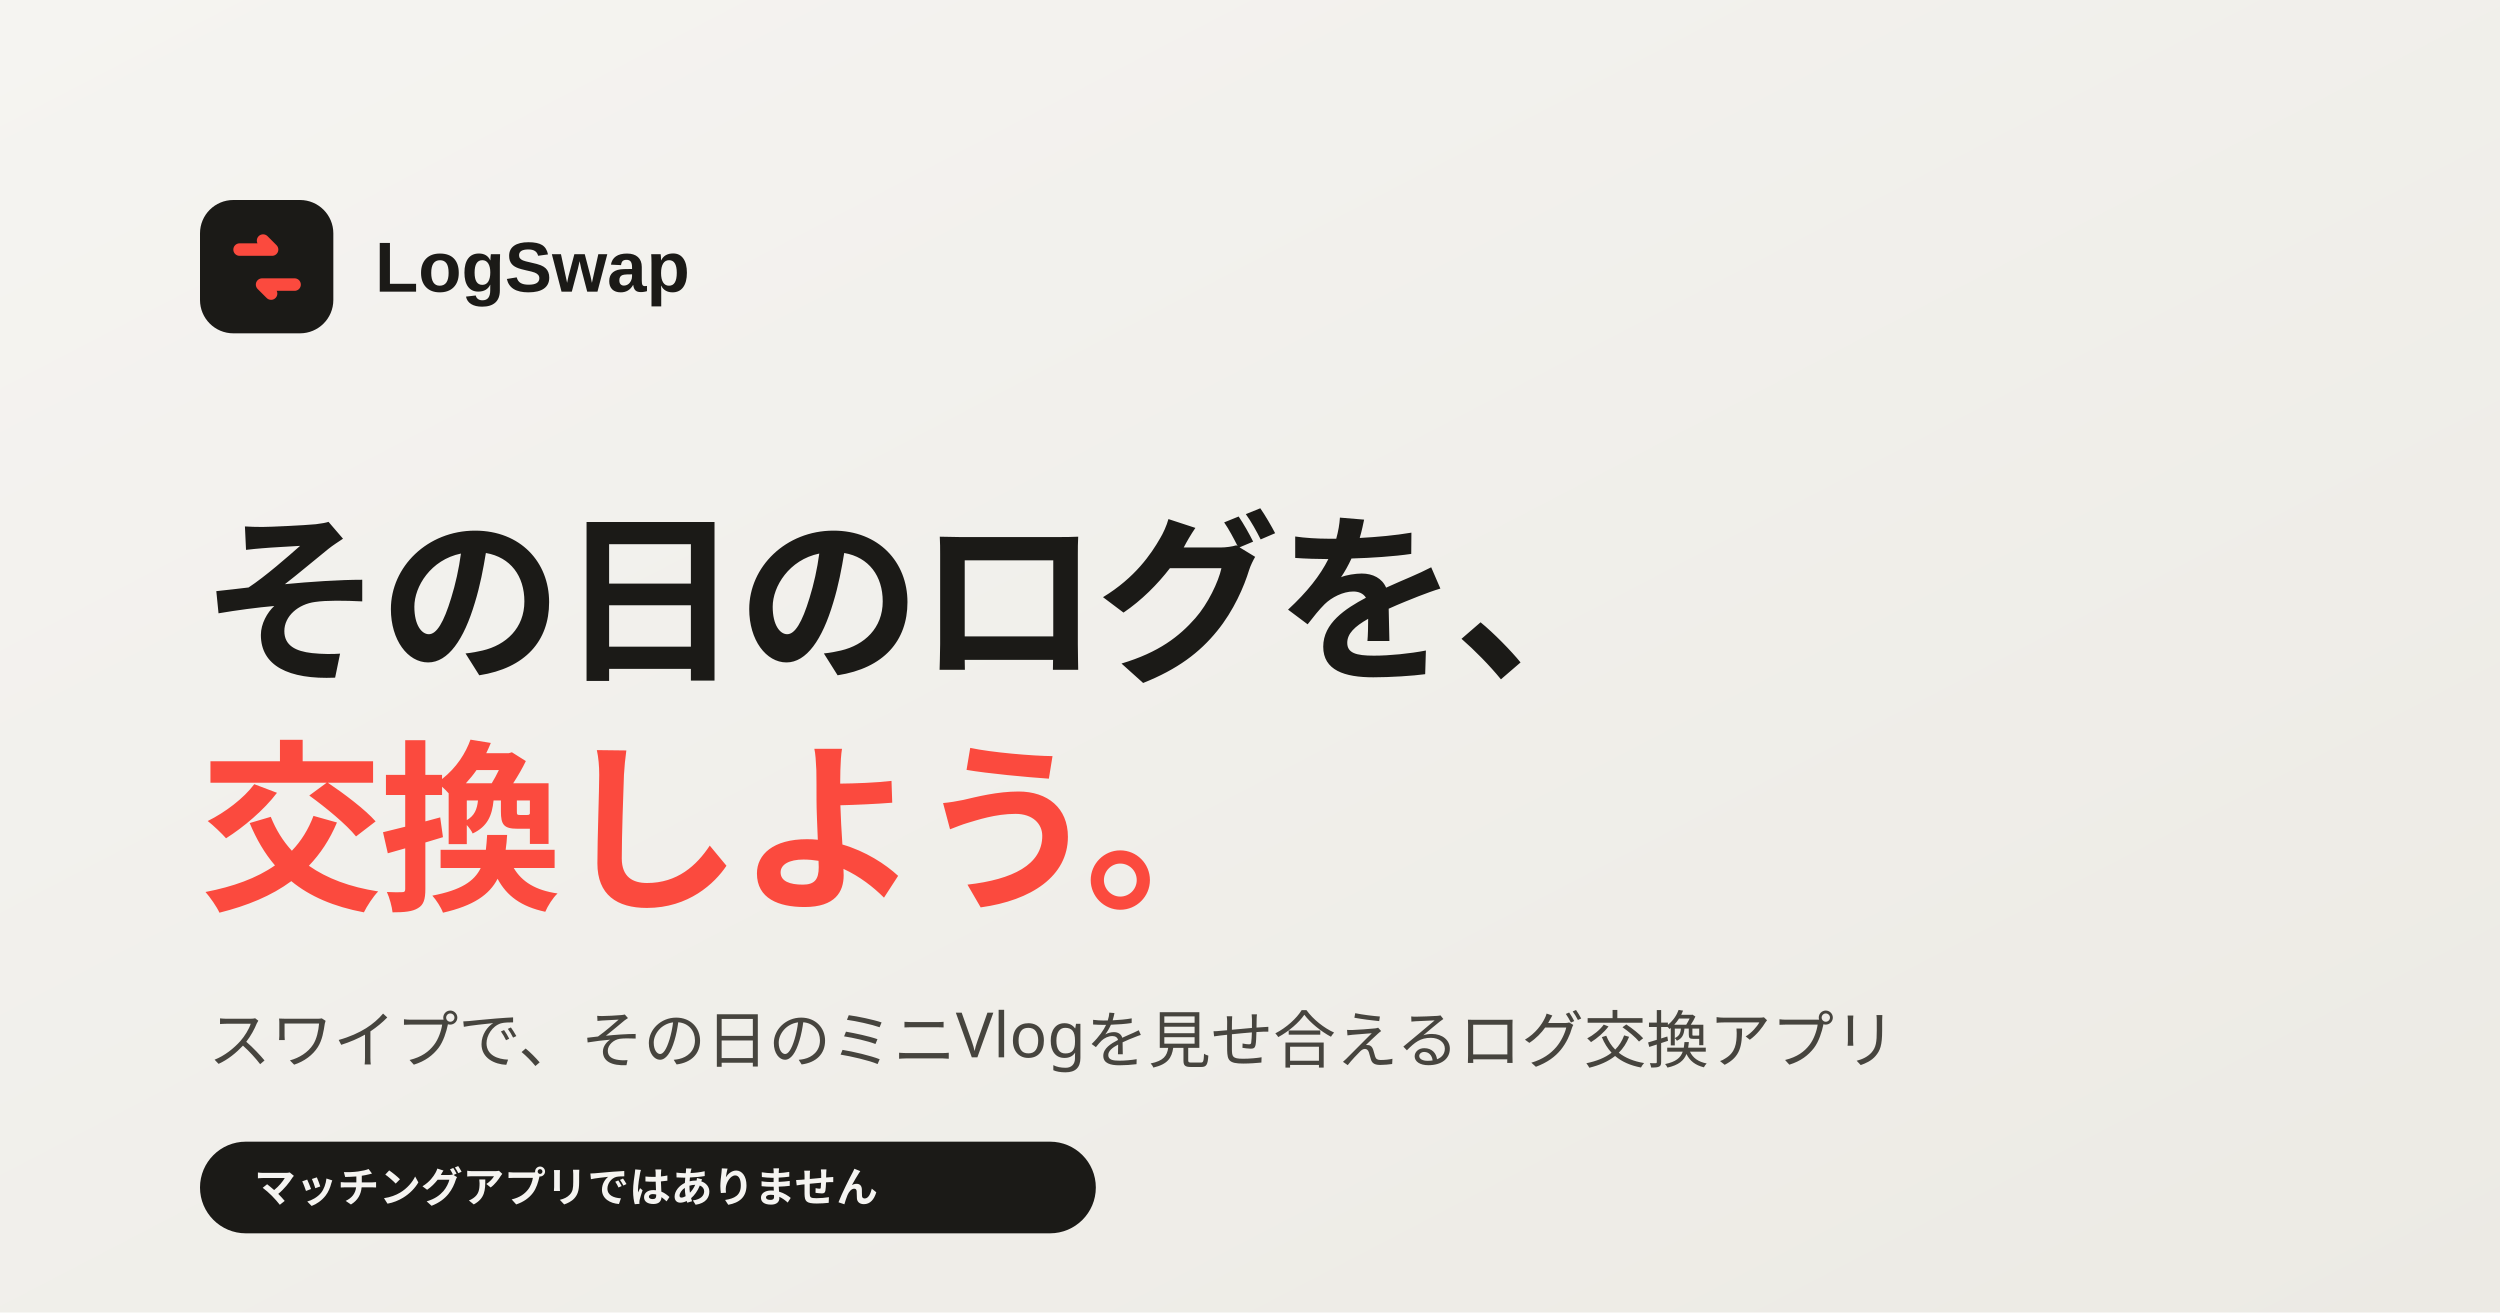
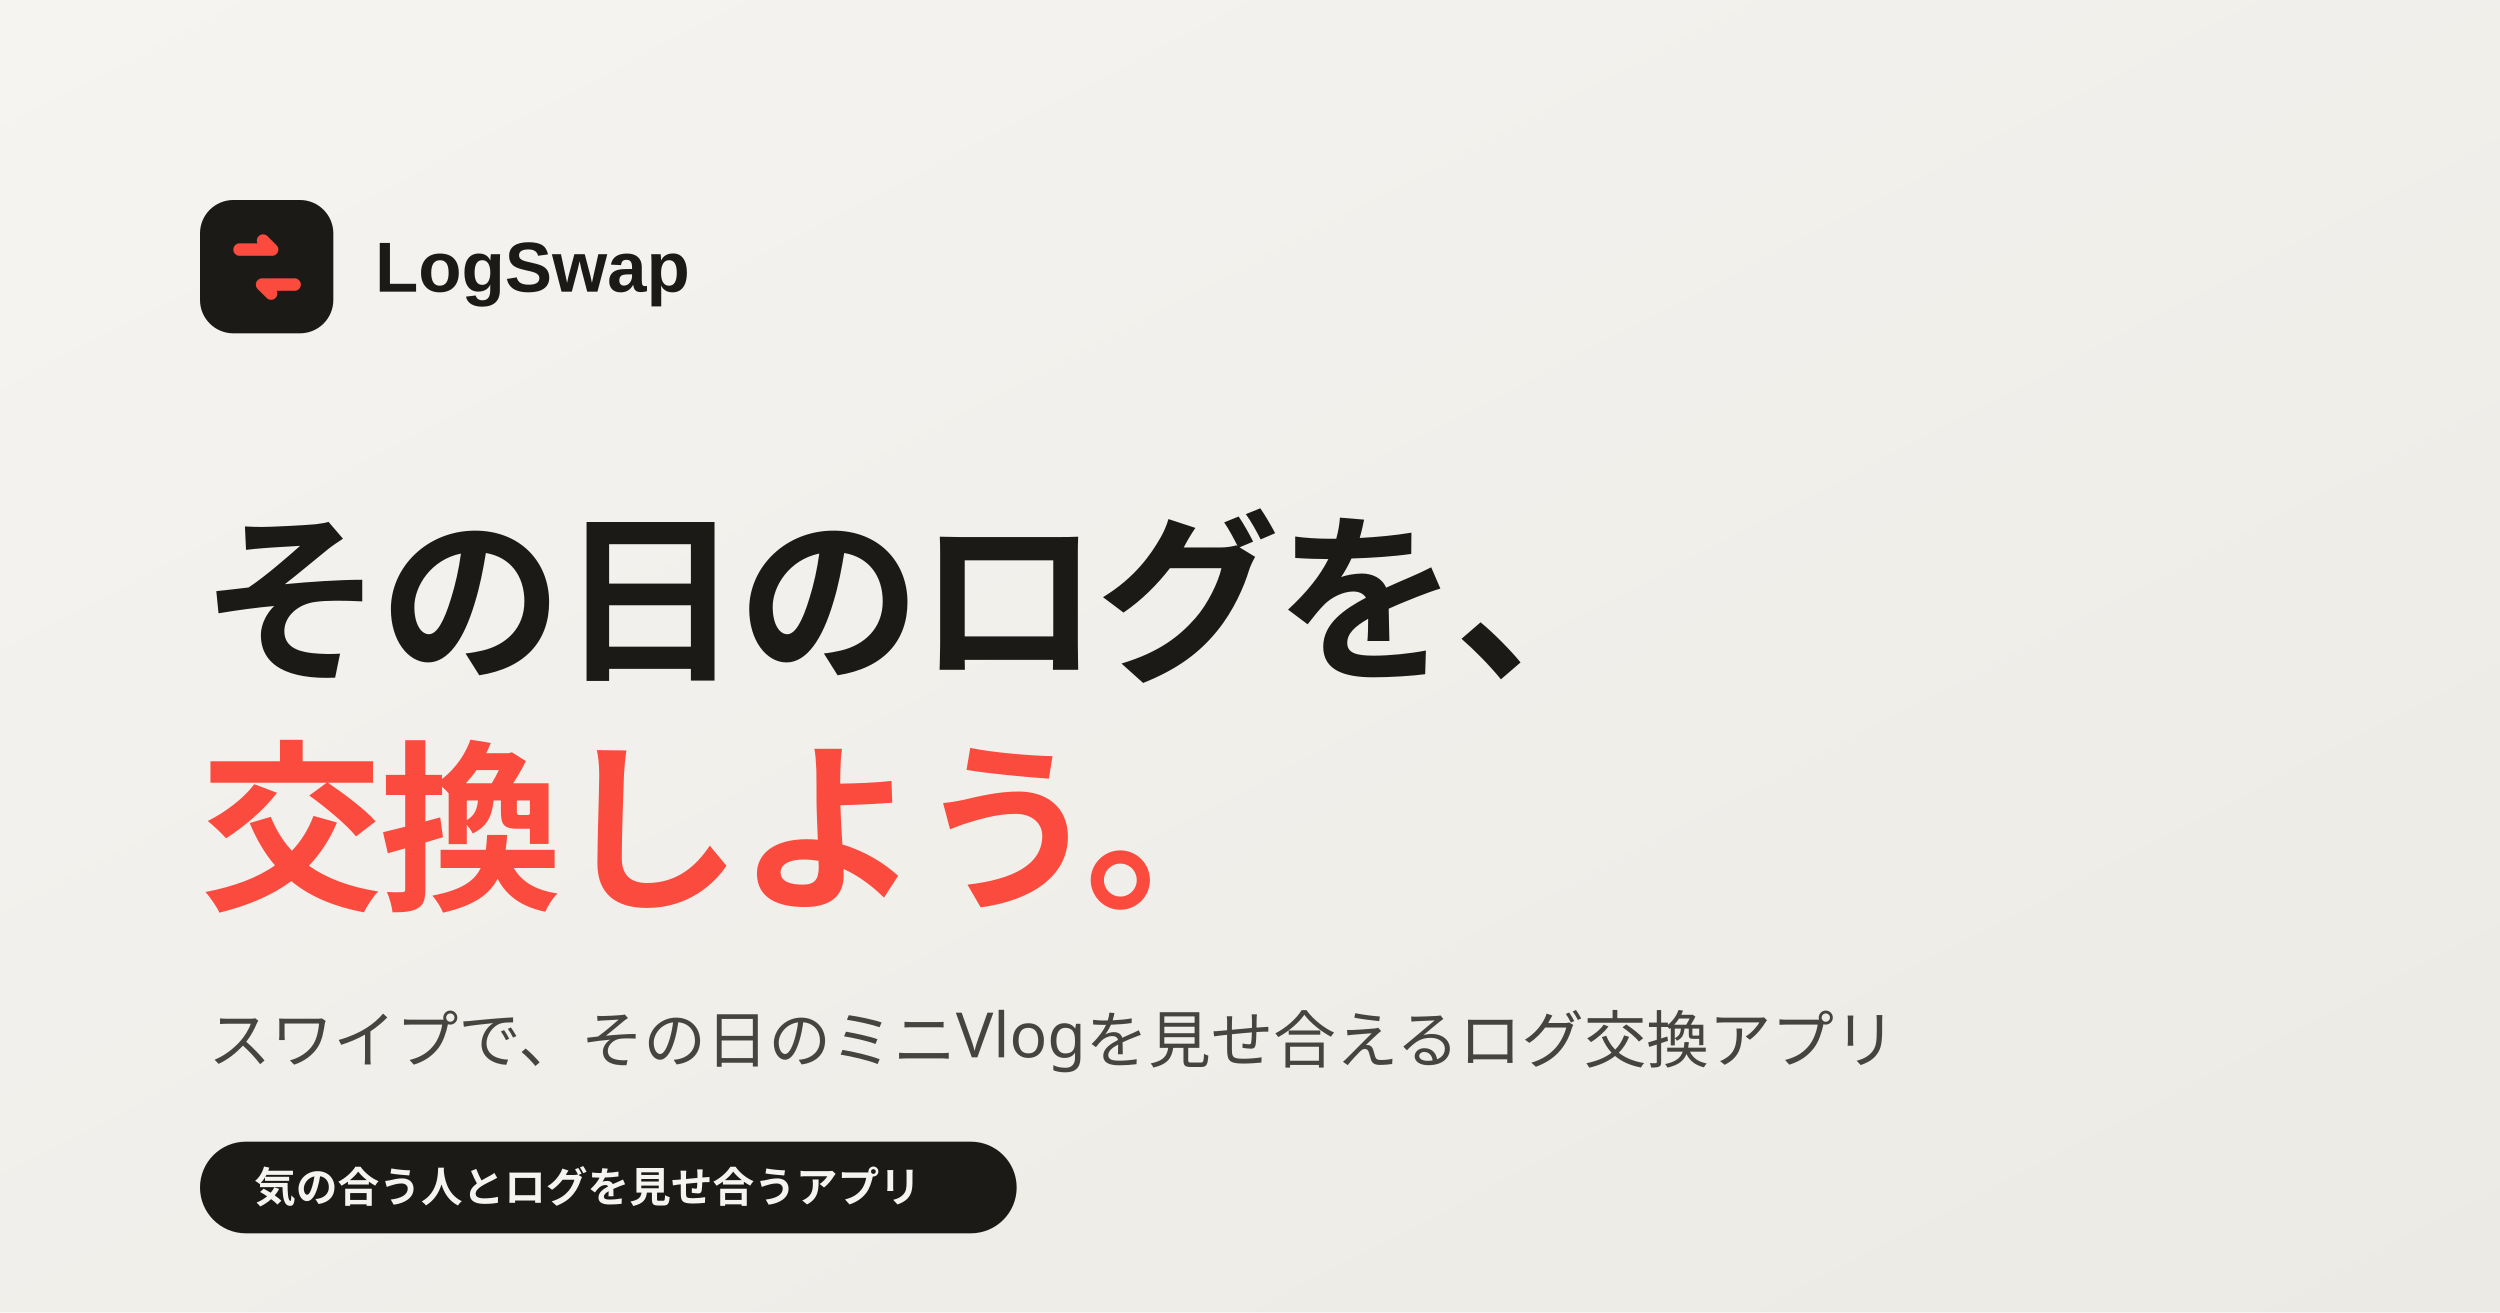
<svg xmlns="http://www.w3.org/2000/svg" width="1200" height="630" viewBox="0 0 1200 630">
  <defs>
    <linearGradient id="bg" x1="0" y1="0" x2="1" y2="1">
      <stop offset="0" stop-color="#f5f4f1" />
      <stop offset="1" stop-color="#eceae4" />
    </linearGradient>
  </defs>
  <rect width="1200" height="630" fill="url(#bg)" />
  <g transform="translate(96,96)">
    <rect width="64" height="64" rx="16" fill="#1b1a17" />
    <g fill="none" stroke="#fb4a3e" stroke-width="5" stroke-linecap="round" stroke-linejoin="round" transform="translate(13,13) scale(1.2)">
      <path d="M5 9h13l-3.6-3.6" />
      <path d="M27 23H14l3.6 3.6" />
    </g>
    <text x="84" y="44" font-family="'Space Grotesk',Arial,sans-serif" font-size="34" font-weight="700" fill="#1b1a17">LogSwap</text>
  </g>
  <text x="96" y="320" font-family="'Zen Kaku Gothic New','Hiragino Kaku Gothic ProN',sans-serif" font-size="88" font-weight="900" fill="#1b1a17" letter-spacing="-2">その日のログを、</text>
  <text x="96" y="430" font-family="'Zen Kaku Gothic New','Hiragino Kaku Gothic ProN',sans-serif" font-size="88" font-weight="900" fill="#fb4a3e" letter-spacing="-2">交換しよう。</text>
  <text x="100" y="510" font-family="'Zen Kaku Gothic New','Hiragino Kaku Gothic ProN',sans-serif" font-size="30" font-weight="500" fill="#46443e">スワイプで、その日のミニVlogを見せ合えるログ交換アプリ</text>
  <g transform="translate(96,548)">
-     <rect width="430" height="44" rx="22" fill="#1b1a17" />
-     <text x="26" y="29" font-family="'Zen Kaku Gothic New',sans-serif" font-size="20" font-weight="700" fill="#f5f4f1">マッチングアプリではありません</text>
+     <rect width="392" height="44" rx="22" fill="#1b1a17" />
+     <text x="26" y="29" font-family="'Zen Kaku Gothic New',sans-serif" font-size="20" font-weight="700" fill="#f5f4f1">気の合う人とログを見せ合うアプリ</text>
  </g>
</svg>
